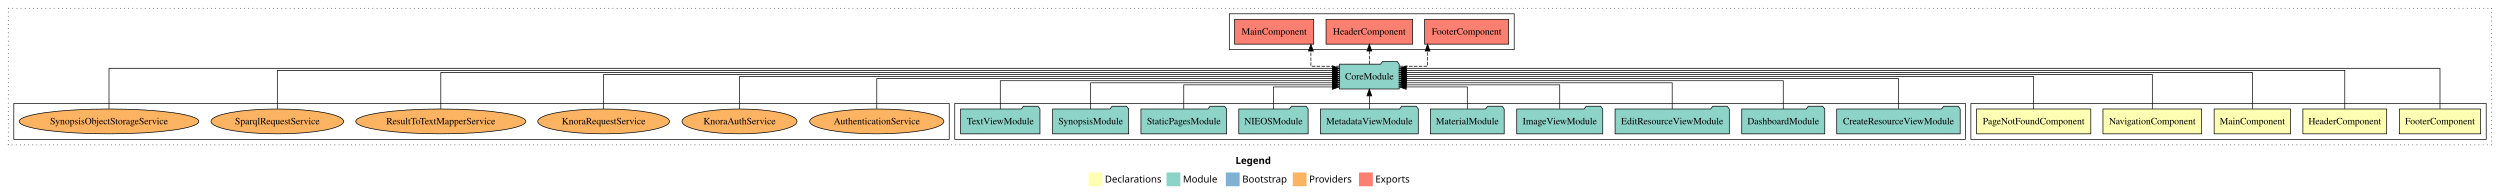
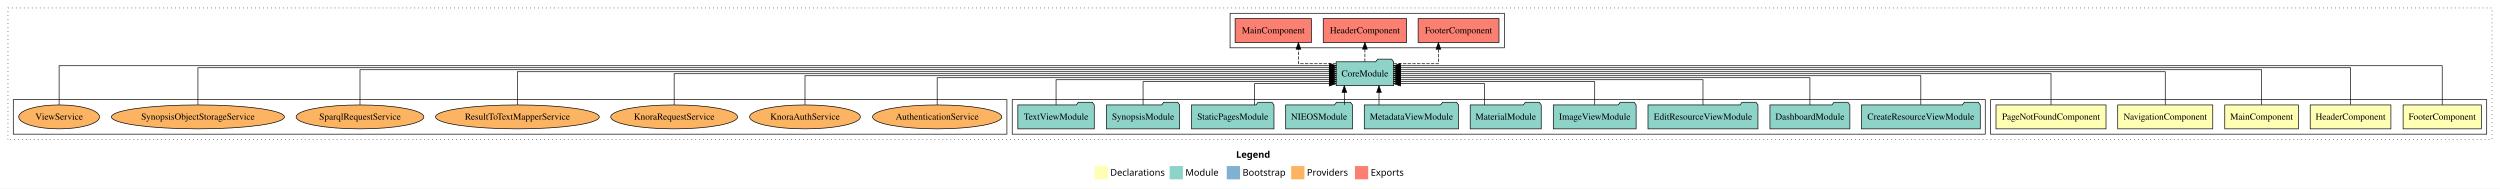
- <svg xmlns="http://www.w3.org/2000/svg" width="3624pt" height="284pt" viewBox="0.00 0.00 3624.00 284.00">
+ <svg xmlns="http://www.w3.org/2000/svg" width="3764pt" height="284pt" viewBox="0.00 0.00 3764.00 284.00">
  <g id="graph0" class="graph" transform="scale(1 1) rotate(0) translate(4 280)">
-     <polygon fill="#ffffff" stroke="transparent" points="-4,4 -4,-280 3620,-280 3620,4 -4,4" />
-     <text text-anchor="start" x="1787.009" y="-42.4" font-family="sans-serif" font-weight="bold" font-size="14.00" fill="#000000">Legend</text>
-     <polygon fill="#ffffb3" stroke="transparent" points="1574,-10 1574,-30 1594,-30 1594,-10 1574,-10" />
-     <text text-anchor="start" x="1597.629" y="-15.4" font-family="sans-serif" font-size="14.00" fill="#000000">  Declarations</text>
-     <polygon fill="#8dd3c7" stroke="transparent" points="1687,-10 1687,-30 1707,-30 1707,-10 1687,-10" />
-     <text text-anchor="start" x="1710.725" y="-15.4" font-family="sans-serif" font-size="14.00" fill="#000000">  Module</text>
-     <polygon fill="#80b1d3" stroke="transparent" points="1773,-10 1773,-30 1793,-30 1793,-10 1773,-10" />
-     <text text-anchor="start" x="1796.781" y="-15.4" font-family="sans-serif" font-size="14.00" fill="#000000">  Bootstrap</text>
-     <polygon fill="#fdb462" stroke="transparent" points="1870,-10 1870,-30 1890,-30 1890,-10 1870,-10" />
-     <text text-anchor="start" x="1893.673" y="-15.4" font-family="sans-serif" font-size="14.00" fill="#000000">  Providers</text>
-     <polygon fill="#fb8072" stroke="transparent" points="1966,-10 1966,-30 1986,-30 1986,-10 1966,-10" />
-     <text text-anchor="start" x="1989.726" y="-15.4" font-family="sans-serif" font-size="14.00" fill="#000000">  Exports</text>
+     <polygon fill="#ffffff" stroke="transparent" points="-4,4 -4,-280 3760,-280 3760,4 -4,4" />
+     <text text-anchor="start" x="1857.009" y="-42.4" font-family="sans-serif" font-weight="bold" font-size="14.00" fill="#000000">Legend</text>
+     <polygon fill="#ffffb3" stroke="transparent" points="1644,-10 1644,-30 1664,-30 1664,-10 1644,-10" />
+     <text text-anchor="start" x="1667.629" y="-15.4" font-family="sans-serif" font-size="14.00" fill="#000000">  Declarations</text>
+     <polygon fill="#8dd3c7" stroke="transparent" points="1757,-10 1757,-30 1777,-30 1777,-10 1757,-10" />
+     <text text-anchor="start" x="1780.725" y="-15.4" font-family="sans-serif" font-size="14.00" fill="#000000">  Module</text>
+     <polygon fill="#80b1d3" stroke="transparent" points="1843,-10 1843,-30 1863,-30 1863,-10 1843,-10" />
+     <text text-anchor="start" x="1866.781" y="-15.4" font-family="sans-serif" font-size="14.00" fill="#000000">  Bootstrap</text>
+     <polygon fill="#fdb462" stroke="transparent" points="1940,-10 1940,-30 1960,-30 1960,-10 1940,-10" />
+     <text text-anchor="start" x="1963.673" y="-15.4" font-family="sans-serif" font-size="14.00" fill="#000000">  Providers</text>
+     <polygon fill="#fb8072" stroke="transparent" points="2036,-10 2036,-30 2056,-30 2056,-10 2036,-10" />
+     <text text-anchor="start" x="2059.726" y="-15.4" font-family="sans-serif" font-size="14.00" fill="#000000">  Exports</text>
    <g id="clust1" class="cluster">
-       <polygon fill="none" stroke="#000000" stroke-dasharray="1,5" points="8,-70 8,-268 3608,-268 3608,-70 8,-70" />
+       <polygon fill="none" stroke="#000000" stroke-dasharray="1,5" points="8,-70 8,-268 3748,-268 3748,-70 8,-70" />
    </g>
    <g id="clust2" class="cluster">
-       <polygon fill="none" stroke="#000000" points="2853,-78 2853,-130 3600,-130 3600,-78 2853,-78" />
+       <polygon fill="none" stroke="#000000" points="2993,-78 2993,-130 3740,-130 3740,-78 2993,-78" />
    </g>
    <g id="clust8" class="cluster">
-       <polygon fill="none" stroke="#000000" points="1380,-78 1380,-130 2845,-130 2845,-78 1380,-78" />
+       <polygon fill="none" stroke="#000000" points="1520,-78 1520,-130 2985,-130 2985,-78 1520,-78" />
    </g>
    <g id="clust9" class="cluster">
-       <polygon fill="none" stroke="#000000" points="1778,-208 1778,-260 2191,-260 2191,-208 1778,-208" />
+       <polygon fill="none" stroke="#000000" points="1848,-208 1848,-260 2261,-260 2261,-208 1848,-208" />
    </g>
    <g id="clust11" class="cluster">
-       <polygon fill="none" stroke="#000000" points="16,-78 16,-130 1372,-130 1372,-78 16,-78" />
+       <polygon fill="none" stroke="#000000" points="16,-78 16,-130 1512,-130 1512,-78 16,-78" />
    </g>
    <g id="node1" class="node">
-       <polygon fill="#ffffb3" stroke="#000000" points="3591.881,-122 3474.119,-122 3474.119,-86 3591.881,-86 3591.881,-122" />
-       <text text-anchor="middle" x="3533" y="-99.8" font-family="Times,serif" font-size="14.00" fill="#000000">FooterComponent</text>
+       <polygon fill="#ffffb3" stroke="#000000" points="3731.881,-122 3614.119,-122 3614.119,-86 3731.881,-86 3731.881,-122" />
+       <text text-anchor="middle" x="3673" y="-99.8" font-family="Times,serif" font-size="14.00" fill="#000000">FooterComponent</text>
    </g>
    <g id="node6" class="node">
-       <polygon fill="#8dd3c7" stroke="#000000" points="2024.262,-187 2021.262,-191 2000.262,-191 1997.262,-187 1937.738,-187 1937.738,-151 2024.262,-151 2024.262,-187" />
-       <text text-anchor="middle" x="1981" y="-164.8" font-family="Times,serif" font-size="14.00" fill="#000000">CoreModule</text>
+       <polygon fill="#8dd3c7" stroke="#000000" points="2094.262,-187 2091.262,-191 2070.262,-191 2067.262,-187 2007.738,-187 2007.738,-151 2094.262,-151 2094.262,-187" />
+       <text text-anchor="middle" x="2051" y="-164.8" font-family="Times,serif" font-size="14.00" fill="#000000">CoreModule</text>
    </g>
    <g id="edge1" class="edge">
-       <path fill="none" stroke="#000000" d="M3533,-122.248C3533,-145.018 3533,-181 3533,-181 3533,-181 2034.538,-181 2034.538,-181" />
-       <polygon fill="#000000" stroke="#000000" points="2034.538,-177.5 2024.538,-181 2034.538,-184.5 2034.538,-177.5" />
+       <path fill="none" stroke="#000000" d="M3673,-122.248C3673,-145.018 3673,-181 3673,-181 3673,-181 2104.385,-181 2104.385,-181" />
+       <polygon fill="#000000" stroke="#000000" points="2104.385,-177.5 2094.385,-181 2104.385,-184.5 2104.385,-177.5" />
    </g>
    <g id="node2" class="node">
-       <polygon fill="#ffffb3" stroke="#000000" points="3455.744,-122 3334.256,-122 3334.256,-86 3455.744,-86 3455.744,-122" />
-       <text text-anchor="middle" x="3395" y="-99.8" font-family="Times,serif" font-size="14.00" fill="#000000">HeaderComponent</text>
+       <polygon fill="#ffffb3" stroke="#000000" points="3595.744,-122 3474.256,-122 3474.256,-86 3595.744,-86 3595.744,-122" />
+       <text text-anchor="middle" x="3535" y="-99.8" font-family="Times,serif" font-size="14.00" fill="#000000">HeaderComponent</text>
    </g>
    <g id="edge2" class="edge">
-       <path fill="none" stroke="#000000" d="M3395,-122.292C3395,-144.206 3395,-178 3395,-178 3395,-178 2034.479,-178 2034.479,-178" />
-       <polygon fill="#000000" stroke="#000000" points="2034.479,-174.5 2024.479,-178 2034.479,-181.5 2034.479,-174.5" />
+       <path fill="none" stroke="#000000" d="M3535,-122.292C3535,-144.206 3535,-178 3535,-178 3535,-178 2104.61,-178 2104.61,-178" />
+       <polygon fill="#000000" stroke="#000000" points="2104.61,-174.5 2094.61,-178 2104.61,-181.5 2104.61,-174.5" />
    </g>
    <g id="node3" class="node">
-       <polygon fill="#ffffb3" stroke="#000000" points="3316.382,-122 3205.618,-122 3205.618,-86 3316.382,-86 3316.382,-122" />
-       <text text-anchor="middle" x="3261" y="-99.8" font-family="Times,serif" font-size="14.00" fill="#000000">MainComponent</text>
+       <polygon fill="#ffffb3" stroke="#000000" points="3456.382,-122 3345.618,-122 3345.618,-86 3456.382,-86 3456.382,-122" />
+       <text text-anchor="middle" x="3401" y="-99.8" font-family="Times,serif" font-size="14.00" fill="#000000">MainComponent</text>
    </g>
    <g id="edge3" class="edge">
-       <path fill="none" stroke="#000000" d="M3261,-122.284C3261,-143.321 3261,-175 3261,-175 3261,-175 2034.321,-175 2034.321,-175" />
-       <polygon fill="#000000" stroke="#000000" points="2034.321,-171.5 2024.321,-175 2034.321,-178.5 2034.321,-171.5" />
+       <path fill="none" stroke="#000000" d="M3401,-122.284C3401,-143.321 3401,-175 3401,-175 3401,-175 2104.388,-175 2104.388,-175" />
+       <polygon fill="#000000" stroke="#000000" points="2104.388,-171.5 2094.388,-175 2104.388,-178.5 2104.388,-171.5" />
    </g>
    <g id="node4" class="node">
-       <polygon fill="#ffffb3" stroke="#000000" points="3187.541,-122 3044.459,-122 3044.459,-86 3187.541,-86 3187.541,-122" />
-       <text text-anchor="middle" x="3116" y="-99.8" font-family="Times,serif" font-size="14.00" fill="#000000">NavigationComponent</text>
+       <polygon fill="#ffffb3" stroke="#000000" points="3327.541,-122 3184.459,-122 3184.459,-86 3327.541,-86 3327.541,-122" />
+       <text text-anchor="middle" x="3256" y="-99.8" font-family="Times,serif" font-size="14.00" fill="#000000">NavigationComponent</text>
    </g>
    <g id="edge4" class="edge">
-       <path fill="none" stroke="#000000" d="M3116,-122.223C3116,-142.365 3116,-172 3116,-172 3116,-172 2034.452,-172 2034.452,-172" />
-       <polygon fill="#000000" stroke="#000000" points="2034.452,-168.5 2024.452,-172 2034.452,-175.5 2034.452,-168.5" />
+       <path fill="none" stroke="#000000" d="M3256,-122.223C3256,-142.365 3256,-172 3256,-172 3256,-172 2104.599,-172 2104.599,-172" />
+       <polygon fill="#000000" stroke="#000000" points="2104.599,-168.5 2094.599,-172 2104.598,-175.5 2104.599,-168.5" />
    </g>
    <g id="node5" class="node">
-       <polygon fill="#ffffb3" stroke="#000000" points="3026.824,-122 2861.176,-122 2861.176,-86 3026.824,-86 3026.824,-122" />
-       <text text-anchor="middle" x="2944" y="-99.8" font-family="Times,serif" font-size="14.00" fill="#000000">PageNotFoundComponent</text>
+       <polygon fill="#ffffb3" stroke="#000000" points="3166.824,-122 3001.176,-122 3001.176,-86 3166.824,-86 3166.824,-122" />
+       <text text-anchor="middle" x="3084" y="-99.8" font-family="Times,serif" font-size="14.00" fill="#000000">PageNotFoundComponent</text>
    </g>
    <g id="edge5" class="edge">
-       <path fill="none" stroke="#000000" d="M2944,-122.106C2944,-141.339 2944,-169 2944,-169 2944,-169 2034.564,-169 2034.564,-169" />
-       <polygon fill="#000000" stroke="#000000" points="2034.564,-165.5 2024.564,-169 2034.564,-172.5 2034.564,-165.5" />
+       <path fill="none" stroke="#000000" d="M3084,-122.106C3084,-141.339 3084,-169 3084,-169 3084,-169 2104.399,-169 2104.399,-169" />
+       <polygon fill="#000000" stroke="#000000" points="2104.399,-165.5 2094.399,-169 2104.399,-172.5 2104.399,-165.5" />
    </g>
    <g id="node17" class="node">
-       <polygon fill="#fb8072" stroke="#000000" points="2182.881,-252 2061.119,-252 2061.119,-216 2182.881,-216 2182.881,-252" />
-       <text text-anchor="middle" x="2122" y="-229.8" font-family="Times,serif" font-size="14.00" fill="#000000">FooterComponent </text>
+       <polygon fill="#fb8072" stroke="#000000" points="2252.881,-252 2131.119,-252 2131.119,-216 2252.881,-216 2252.881,-252" />
+       <text text-anchor="middle" x="2192" y="-229.8" font-family="Times,serif" font-size="14.00" fill="#000000">FooterComponent </text>
    </g>
    <g id="edge16" class="edge">
-       <path fill="none" stroke="#000000" stroke-dasharray="5,2" d="M2024.69,-184C2045.287,-184 2065.412,-184 2065.412,-184 2065.412,-184 2065.412,-205.949 2065.412,-205.949" />
-       <polygon fill="#000000" stroke="#000000" points="2061.912,-205.949 2065.412,-215.949 2068.912,-205.949 2061.912,-205.949" />
+       <path fill="none" stroke="#000000" stroke-dasharray="5,2" d="M2094.411,-184C2125.409,-184 2161.643,-184 2161.643,-184 2161.643,-184 2161.643,-205.949 2161.643,-205.949" />
+       <polygon fill="#000000" stroke="#000000" points="2158.143,-205.949 2161.643,-215.949 2165.143,-205.949 2158.143,-205.949" />
    </g>
    <g id="node18" class="node">
-       <polygon fill="#fb8072" stroke="#000000" points="2043.744,-252 1918.256,-252 1918.256,-216 2043.744,-216 2043.744,-252" />
-       <text text-anchor="middle" x="1981" y="-229.8" font-family="Times,serif" font-size="14.00" fill="#000000">HeaderComponent </text>
+       <polygon fill="#fb8072" stroke="#000000" points="2113.744,-252 1988.256,-252 1988.256,-216 2113.744,-216 2113.744,-252" />
+       <text text-anchor="middle" x="2051" y="-229.8" font-family="Times,serif" font-size="14.00" fill="#000000">HeaderComponent </text>
    </g>
    <g id="edge17" class="edge">
-       <path fill="none" stroke="#000000" stroke-dasharray="5,2" d="M1981,-187.106C1981,-187.106 1981,-205.991 1981,-205.991" />
-       <polygon fill="#000000" stroke="#000000" points="1977.5,-205.991 1981,-215.991 1984.5,-205.991 1977.5,-205.991" />
+       <path fill="none" stroke="#000000" stroke-dasharray="5,2" d="M2051,-187.106C2051,-187.106 2051,-205.991 2051,-205.991" />
+       <polygon fill="#000000" stroke="#000000" points="2047.5,-205.991 2051,-215.991 2054.5,-205.991 2047.5,-205.991" />
    </g>
    <g id="node19" class="node">
-       <polygon fill="#fb8072" stroke="#000000" points="1900.383,-252 1785.617,-252 1785.617,-216 1900.383,-216 1900.383,-252" />
-       <text text-anchor="middle" x="1843" y="-229.8" font-family="Times,serif" font-size="14.00" fill="#000000">MainComponent </text>
+       <polygon fill="#fb8072" stroke="#000000" points="1970.383,-252 1855.617,-252 1855.617,-216 1970.383,-216 1970.383,-252" />
+       <text text-anchor="middle" x="1913" y="-229.8" font-family="Times,serif" font-size="14.00" fill="#000000">MainComponent </text>
    </g>
    <g id="edge18" class="edge">
-       <path fill="none" stroke="#000000" stroke-dasharray="5,2" d="M1937.65,-184C1916.807,-184 1896.285,-184 1896.285,-184 1896.285,-184 1896.285,-205.949 1896.285,-205.949" />
-       <polygon fill="#000000" stroke="#000000" points="1892.785,-205.949 1896.285,-215.949 1899.785,-205.949 1892.785,-205.949" />
+       <path fill="none" stroke="#000000" stroke-dasharray="5,2" d="M2007.679,-184C1980.628,-184 1950.906,-184 1950.906,-184 1950.906,-184 1950.906,-205.949 1950.906,-205.949" />
+       <polygon fill="#000000" stroke="#000000" points="1947.406,-205.949 1950.906,-215.949 1954.406,-205.949 1947.406,-205.949" />
    </g>
    <g id="node7" class="node">
-       <polygon fill="#8dd3c7" stroke="#000000" points="2837.486,-122 2834.486,-126 2813.486,-126 2810.486,-122 2658.514,-122 2658.514,-86 2837.486,-86 2837.486,-122" />
-       <text text-anchor="middle" x="2748" y="-99.8" font-family="Times,serif" font-size="14.00" fill="#000000">CreateResourceViewModule</text>
+       <polygon fill="#8dd3c7" stroke="#000000" points="2977.486,-122 2974.486,-126 2953.486,-126 2950.486,-122 2798.514,-122 2798.514,-86 2977.486,-86 2977.486,-122" />
+       <text text-anchor="middle" x="2888" y="-99.8" font-family="Times,serif" font-size="14.00" fill="#000000">CreateResourceViewModule</text>
    </g>
    <g id="edge6" class="edge">
-       <path fill="none" stroke="#000000" d="M2748,-122.267C2748,-140.555 2748,-166 2748,-166 2748,-166 2034.435,-166 2034.435,-166" />
-       <polygon fill="#000000" stroke="#000000" points="2034.435,-162.5 2024.435,-166 2034.435,-169.5 2034.435,-162.5" />
+       <path fill="none" stroke="#000000" d="M2888,-122.267C2888,-140.555 2888,-166 2888,-166 2888,-166 2104.53,-166 2104.53,-166" />
+       <polygon fill="#000000" stroke="#000000" points="2104.53,-162.5 2094.53,-166 2104.53,-169.5 2104.53,-162.5" />
    </g>
    <g id="node8" class="node">
-       <polygon fill="#8dd3c7" stroke="#000000" points="2641.191,-122 2638.191,-126 2617.191,-126 2614.191,-122 2520.809,-122 2520.809,-86 2641.191,-86 2641.191,-122" />
-       <text text-anchor="middle" x="2581" y="-99.8" font-family="Times,serif" font-size="14.00" fill="#000000">DashboardModule</text>
+       <polygon fill="#8dd3c7" stroke="#000000" points="2781.191,-122 2778.191,-126 2757.191,-126 2754.191,-122 2660.809,-122 2660.809,-86 2781.191,-86 2781.191,-122" />
+       <text text-anchor="middle" x="2721" y="-99.8" font-family="Times,serif" font-size="14.00" fill="#000000">DashboardModule</text>
    </g>
    <g id="edge7" class="edge">
-       <path fill="none" stroke="#000000" d="M2581,-122.022C2581,-139.373 2581,-163 2581,-163 2581,-163 2034.634,-163 2034.634,-163" />
-       <polygon fill="#000000" stroke="#000000" points="2034.634,-159.5 2024.634,-163 2034.634,-166.5 2034.634,-159.5" />
+       <path fill="none" stroke="#000000" d="M2721,-122.022C2721,-139.373 2721,-163 2721,-163 2721,-163 2104.444,-163 2104.444,-163" />
+       <polygon fill="#000000" stroke="#000000" points="2104.444,-159.5 2094.444,-163 2104.444,-166.5 2104.444,-159.5" />
    </g>
    <g id="node9" class="node">
-       <polygon fill="#8dd3c7" stroke="#000000" points="2502.788,-122 2499.788,-126 2478.788,-126 2475.788,-122 2337.212,-122 2337.212,-86 2502.788,-86 2502.788,-122" />
-       <text text-anchor="middle" x="2420" y="-99.8" font-family="Times,serif" font-size="14.00" fill="#000000">EditResourceViewModule</text>
+       <polygon fill="#8dd3c7" stroke="#000000" points="2642.788,-122 2639.788,-126 2618.788,-126 2615.788,-122 2477.212,-122 2477.212,-86 2642.788,-86 2642.788,-122" />
+       <text text-anchor="middle" x="2560" y="-99.8" font-family="Times,serif" font-size="14.00" fill="#000000">EditResourceViewModule</text>
    </g>
    <g id="edge8" class="edge">
-       <path fill="none" stroke="#000000" d="M2420,-122.027C2420,-138.398 2420,-160 2420,-160 2420,-160 2034.294,-160 2034.294,-160" />
-       <polygon fill="#000000" stroke="#000000" points="2034.294,-156.5 2024.294,-160 2034.294,-163.5 2034.294,-156.5" />
+       <path fill="none" stroke="#000000" d="M2560,-122.027C2560,-138.398 2560,-160 2560,-160 2560,-160 2104.397,-160 2104.397,-160" />
+       <polygon fill="#000000" stroke="#000000" points="2104.397,-156.5 2094.397,-160 2104.397,-163.5 2104.397,-156.5" />
    </g>
    <g id="node10" class="node">
-       <polygon fill="#8dd3c7" stroke="#000000" points="2319.349,-122 2316.349,-126 2295.349,-126 2292.349,-122 2194.651,-122 2194.651,-86 2319.349,-86 2319.349,-122" />
-       <text text-anchor="middle" x="2257" y="-99.8" font-family="Times,serif" font-size="14.00" fill="#000000">ImageViewModule</text>
+       <polygon fill="#8dd3c7" stroke="#000000" points="2459.349,-122 2456.349,-126 2435.349,-126 2432.349,-122 2334.651,-122 2334.651,-86 2459.349,-86 2459.349,-122" />
+       <text text-anchor="middle" x="2397" y="-99.8" font-family="Times,serif" font-size="14.00" fill="#000000">ImageViewModule</text>
    </g>
    <g id="edge9" class="edge">
-       <path fill="none" stroke="#000000" d="M2257,-122.24C2257,-137.571 2257,-157 2257,-157 2257,-157 2034.429,-157 2034.429,-157" />
-       <polygon fill="#000000" stroke="#000000" points="2034.429,-153.5 2024.429,-157 2034.429,-160.5 2034.429,-153.5" />
+       <path fill="none" stroke="#000000" d="M2397,-122.24C2397,-137.571 2397,-157 2397,-157 2397,-157 2104.471,-157 2104.471,-157" />
+       <polygon fill="#000000" stroke="#000000" points="2104.471,-153.5 2094.471,-157 2104.471,-160.5 2104.471,-153.5" />
    </g>
    <g id="node11" class="node">
-       <polygon fill="#8dd3c7" stroke="#000000" points="2176.471,-122 2173.471,-126 2152.471,-126 2149.471,-122 2069.529,-122 2069.529,-86 2176.471,-86 2176.471,-122" />
-       <text text-anchor="middle" x="2123" y="-99.8" font-family="Times,serif" font-size="14.00" fill="#000000">MaterialModule</text>
+       <polygon fill="#8dd3c7" stroke="#000000" points="2316.471,-122 2313.471,-126 2292.471,-126 2289.471,-122 2209.529,-122 2209.529,-86 2316.471,-86 2316.471,-122" />
+       <text text-anchor="middle" x="2263" y="-99.8" font-family="Times,serif" font-size="14.00" fill="#000000">MaterialModule</text>
    </g>
    <g id="edge10" class="edge">
-       <path fill="none" stroke="#000000" d="M2123,-122.051C2123,-136.373 2123,-154 2123,-154 2123,-154 2034.376,-154 2034.376,-154" />
-       <polygon fill="#000000" stroke="#000000" points="2034.376,-150.5 2024.376,-154 2034.376,-157.5 2034.376,-150.5" />
+       <path fill="none" stroke="#000000" d="M2231.103,-122.051C2231.103,-136.373 2231.103,-154 2231.103,-154 2231.103,-154 2104.598,-154 2104.598,-154" />
+       <polygon fill="#000000" stroke="#000000" points="2104.598,-150.5 2094.598,-154 2104.598,-157.5 2104.598,-150.5" />
    </g>
    <g id="node12" class="node">
-       <polygon fill="#8dd3c7" stroke="#000000" points="2051.952,-122 2048.952,-126 2027.952,-126 2024.952,-122 1910.048,-122 1910.048,-86 2051.952,-86 2051.952,-122" />
-       <text text-anchor="middle" x="1981" y="-99.8" font-family="Times,serif" font-size="14.00" fill="#000000">MetadataViewModule</text>
+       <polygon fill="#8dd3c7" stroke="#000000" points="2191.952,-122 2188.952,-126 2167.952,-126 2164.952,-122 2050.048,-122 2050.048,-86 2191.952,-86 2191.952,-122" />
+       <text text-anchor="middle" x="2121" y="-99.8" font-family="Times,serif" font-size="14.00" fill="#000000">MetadataViewModule</text>
    </g>
    <g id="edge11" class="edge">
-       <path fill="none" stroke="#000000" d="M1981,-122.106C1981,-122.106 1981,-140.991 1981,-140.991" />
-       <polygon fill="#000000" stroke="#000000" points="1977.5,-140.991 1981,-150.991 1984.5,-140.991 1977.5,-140.991" />
+       <path fill="none" stroke="#000000" d="M2072.202,-122.106C2072.202,-122.106 2072.202,-140.991 2072.202,-140.991" />
+       <polygon fill="#000000" stroke="#000000" points="2068.702,-140.991 2072.202,-150.991 2075.702,-140.991 2068.702,-140.991" />
    </g>
    <g id="node13" class="node">
-       <polygon fill="#8dd3c7" stroke="#000000" points="1892.259,-122 1889.259,-126 1868.259,-126 1865.259,-122 1791.741,-122 1791.741,-86 1892.259,-86 1892.259,-122" />
-       <text text-anchor="middle" x="1842" y="-99.8" font-family="Times,serif" font-size="14.00" fill="#000000">NIEOSModule</text>
+       <polygon fill="#8dd3c7" stroke="#000000" points="2032.259,-122 2029.259,-126 2008.259,-126 2005.259,-122 1931.741,-122 1931.741,-86 2032.259,-86 2032.259,-122" />
+       <text text-anchor="middle" x="1982" y="-99.8" font-family="Times,serif" font-size="14.00" fill="#000000">NIEOSModule</text>
    </g>
    <g id="edge12" class="edge">
-       <path fill="none" stroke="#000000" d="M1842,-122.051C1842,-136.373 1842,-154 1842,-154 1842,-154 1927.401,-154 1927.401,-154" />
-       <polygon fill="#000000" stroke="#000000" points="1927.401,-157.5 1937.401,-154 1927.401,-150.5 1927.401,-157.5" />
+       <path fill="none" stroke="#000000" d="M2019.999,-122.106C2019.999,-122.106 2019.999,-140.991 2019.999,-140.991" />
+       <polygon fill="#000000" stroke="#000000" points="2016.499,-140.991 2019.999,-150.991 2023.499,-140.991 2016.499,-140.991" />
    </g>
    <g id="node14" class="node">
-       <polygon fill="#8dd3c7" stroke="#000000" points="1774.09,-122 1771.09,-126 1750.09,-126 1747.09,-122 1649.91,-122 1649.91,-86 1774.09,-86 1774.09,-122" />
-       <text text-anchor="middle" x="1712" y="-99.8" font-family="Times,serif" font-size="14.00" fill="#000000">StaticPagesModule</text>
+       <polygon fill="#8dd3c7" stroke="#000000" points="1914.09,-122 1911.09,-126 1890.09,-126 1887.09,-122 1789.91,-122 1789.91,-86 1914.09,-86 1914.09,-122" />
+       <text text-anchor="middle" x="1852" y="-99.8" font-family="Times,serif" font-size="14.00" fill="#000000">StaticPagesModule</text>
    </g>
    <g id="edge13" class="edge">
-       <path fill="none" stroke="#000000" d="M1712,-122.24C1712,-137.571 1712,-157 1712,-157 1712,-157 1927.482,-157 1927.482,-157" />
-       <polygon fill="#000000" stroke="#000000" points="1927.482,-160.5 1937.482,-157 1927.482,-153.5 1927.482,-160.5" />
+       <path fill="none" stroke="#000000" d="M1884.927,-122.051C1884.927,-136.373 1884.927,-154 1884.927,-154 1884.927,-154 1997.366,-154 1997.366,-154" />
+       <polygon fill="#000000" stroke="#000000" points="1997.366,-157.5 2007.366,-154 1997.366,-150.5 1997.366,-157.5" />
    </g>
    <g id="node15" class="node">
-       <polygon fill="#8dd3c7" stroke="#000000" points="1632.112,-122 1629.112,-126 1608.112,-126 1605.112,-122 1521.888,-122 1521.888,-86 1632.112,-86 1632.112,-122" />
-       <text text-anchor="middle" x="1577" y="-99.8" font-family="Times,serif" font-size="14.00" fill="#000000">SynopsisModule</text>
+       <polygon fill="#8dd3c7" stroke="#000000" points="1772.112,-122 1769.112,-126 1748.112,-126 1745.112,-122 1661.888,-122 1661.888,-86 1772.112,-86 1772.112,-122" />
+       <text text-anchor="middle" x="1717" y="-99.8" font-family="Times,serif" font-size="14.00" fill="#000000">SynopsisModule</text>
    </g>
    <g id="edge14" class="edge">
-       <path fill="none" stroke="#000000" d="M1577,-122.027C1577,-138.398 1577,-160 1577,-160 1577,-160 1927.381,-160 1927.381,-160" />
-       <polygon fill="#000000" stroke="#000000" points="1927.381,-163.5 1937.381,-160 1927.381,-156.5 1927.381,-163.5" />
+       <path fill="none" stroke="#000000" d="M1717,-122.24C1717,-137.571 1717,-157 1717,-157 1717,-157 1997.678,-157 1997.678,-157" />
+       <polygon fill="#000000" stroke="#000000" points="1997.678,-160.5 2007.678,-157 1997.678,-153.5 1997.678,-160.5" />
    </g>
    <g id="node16" class="node">
-       <polygon fill="#8dd3c7" stroke="#000000" points="1503.527,-122 1500.527,-126 1479.527,-126 1476.527,-122 1388.473,-122 1388.473,-86 1503.527,-86 1503.527,-122" />
-       <text text-anchor="middle" x="1446" y="-99.8" font-family="Times,serif" font-size="14.00" fill="#000000">TextViewModule</text>
+       <polygon fill="#8dd3c7" stroke="#000000" points="1643.527,-122 1640.527,-126 1619.527,-126 1616.527,-122 1528.473,-122 1528.473,-86 1643.527,-86 1643.527,-122" />
+       <text text-anchor="middle" x="1586" y="-99.8" font-family="Times,serif" font-size="14.00" fill="#000000">TextViewModule</text>
    </g>
    <g id="edge15" class="edge">
-       <path fill="none" stroke="#000000" d="M1446,-122.022C1446,-139.373 1446,-163 1446,-163 1446,-163 1927.672,-163 1927.672,-163" />
-       <polygon fill="#000000" stroke="#000000" points="1927.672,-166.5 1937.672,-163 1927.672,-159.5 1927.672,-166.5" />
+       <path fill="none" stroke="#000000" d="M1586,-122.027C1586,-138.398 1586,-160 1586,-160 1586,-160 1997.671,-160 1997.671,-160" />
+       <polygon fill="#000000" stroke="#000000" points="1997.671,-163.5 2007.671,-160 1997.671,-156.5 1997.671,-163.5" />
    </g>
    <g id="node20" class="node">
-       <ellipse fill="#fdb462" stroke="#000000" cx="1267" cy="-104" rx="97.268" ry="18" />
-       <text text-anchor="middle" x="1267" y="-99.8" font-family="Times,serif" font-size="14.00" fill="#000000">AuthenticationService</text>
+       <ellipse fill="#fdb462" stroke="#000000" cx="1407" cy="-104" rx="97.268" ry="18" />
+       <text text-anchor="middle" x="1407" y="-99.8" font-family="Times,serif" font-size="14.00" fill="#000000">AuthenticationService</text>
    </g>
    <g id="edge19" class="edge">
-       <path fill="none" stroke="#000000" d="M1267,-122.267C1267,-140.555 1267,-166 1267,-166 1267,-166 1927.678,-166 1927.678,-166" />
-       <polygon fill="#000000" stroke="#000000" points="1927.678,-169.5 1937.678,-166 1927.678,-162.5 1927.678,-169.5" />
+       <path fill="none" stroke="#000000" d="M1407,-122.022C1407,-139.373 1407,-163 1407,-163 1407,-163 1997.494,-163 1997.494,-163" />
+       <polygon fill="#000000" stroke="#000000" points="1997.494,-166.5 2007.494,-163 1997.494,-159.5 1997.494,-166.5" />
    </g>
    <g id="node21" class="node">
-       <ellipse fill="#fdb462" stroke="#000000" cx="1068" cy="-104" rx="83.367" ry="18" />
-       <text text-anchor="middle" x="1068" y="-99.8" font-family="Times,serif" font-size="14.00" fill="#000000">KnoraAuthService</text>
+       <ellipse fill="#fdb462" stroke="#000000" cx="1208" cy="-104" rx="83.367" ry="18" />
+       <text text-anchor="middle" x="1208" y="-99.8" font-family="Times,serif" font-size="14.00" fill="#000000">KnoraAuthService</text>
    </g>
    <g id="edge20" class="edge">
-       <path fill="none" stroke="#000000" d="M1068,-122.106C1068,-141.339 1068,-169 1068,-169 1068,-169 1927.578,-169 1927.578,-169" />
-       <polygon fill="#000000" stroke="#000000" points="1927.578,-172.5 1937.578,-169 1927.578,-165.5 1927.578,-172.5" />
+       <path fill="none" stroke="#000000" d="M1208,-122.267C1208,-140.555 1208,-166 1208,-166 1208,-166 1997.452,-166 1997.452,-166" />
+       <polygon fill="#000000" stroke="#000000" points="1997.452,-169.5 2007.452,-166 1997.452,-162.5 1997.452,-169.5" />
    </g>
    <g id="node22" class="node">
-       <ellipse fill="#fdb462" stroke="#000000" cx="871" cy="-104" rx="95.464" ry="18" />
-       <text text-anchor="middle" x="871" y="-99.8" font-family="Times,serif" font-size="14.00" fill="#000000">KnoraRequestService</text>
+       <ellipse fill="#fdb462" stroke="#000000" cx="1011" cy="-104" rx="95.464" ry="18" />
+       <text text-anchor="middle" x="1011" y="-99.8" font-family="Times,serif" font-size="14.00" fill="#000000">KnoraRequestService</text>
    </g>
    <g id="edge21" class="edge">
-       <path fill="none" stroke="#000000" d="M871,-122.223C871,-142.365 871,-172 871,-172 871,-172 1927.487,-172 1927.487,-172" />
-       <polygon fill="#000000" stroke="#000000" points="1927.487,-175.5 1937.487,-172 1927.487,-168.5 1927.487,-175.5" />
+       <path fill="none" stroke="#000000" d="M1011,-122.106C1011,-141.339 1011,-169 1011,-169 1011,-169 1997.637,-169 1997.637,-169" />
+       <polygon fill="#000000" stroke="#000000" points="1997.637,-172.5 2007.637,-169 1997.637,-165.5 1997.637,-172.5" />
    </g>
    <g id="node23" class="node">
-       <ellipse fill="#fdb462" stroke="#000000" cx="635" cy="-104" rx="123.251" ry="18" />
-       <text text-anchor="middle" x="635" y="-99.8" font-family="Times,serif" font-size="14.00" fill="#000000">ResultToTextMapperService</text>
+       <ellipse fill="#fdb462" stroke="#000000" cx="775" cy="-104" rx="123.251" ry="18" />
+       <text text-anchor="middle" x="775" y="-99.8" font-family="Times,serif" font-size="14.00" fill="#000000">ResultToTextMapperService</text>
    </g>
    <g id="edge22" class="edge">
-       <path fill="none" stroke="#000000" d="M635,-122.284C635,-143.321 635,-175 635,-175 635,-175 1927.362,-175 1927.362,-175" />
-       <polygon fill="#000000" stroke="#000000" points="1927.362,-178.5 1937.362,-175 1927.362,-171.5 1927.362,-178.5" />
+       <path fill="none" stroke="#000000" d="M775,-122.223C775,-142.365 775,-172 775,-172 775,-172 1997.446,-172 1997.446,-172" />
+       <polygon fill="#000000" stroke="#000000" points="1997.446,-175.5 2007.446,-172 1997.446,-168.5 1997.446,-175.5" />
    </g>
    <g id="node24" class="node">
-       <ellipse fill="#fdb462" stroke="#000000" cx="398" cy="-104" rx="96.125" ry="18" />
-       <text text-anchor="middle" x="398" y="-99.8" font-family="Times,serif" font-size="14.00" fill="#000000">SparqlRequestService</text>
+       <ellipse fill="#fdb462" stroke="#000000" cx="538" cy="-104" rx="96.125" ry="18" />
+       <text text-anchor="middle" x="538" y="-99.8" font-family="Times,serif" font-size="14.00" fill="#000000">SparqlRequestService</text>
    </g>
    <g id="edge23" class="edge">
-       <path fill="none" stroke="#000000" d="M398,-122.292C398,-144.206 398,-178 398,-178 398,-178 1927.424,-178 1927.424,-178" />
-       <polygon fill="#000000" stroke="#000000" points="1927.424,-181.5 1937.424,-178 1927.424,-174.5 1927.424,-181.5" />
+       <path fill="none" stroke="#000000" d="M538,-122.284C538,-143.321 538,-175 538,-175 538,-175 1997.351,-175 1997.351,-175" />
+       <polygon fill="#000000" stroke="#000000" points="1997.351,-178.5 2007.351,-175 1997.351,-171.5 1997.351,-178.5" />
    </g>
    <g id="node25" class="node">
-       <ellipse fill="#fdb462" stroke="#000000" cx="154" cy="-104" rx="130.213" ry="18" />
-       <text text-anchor="middle" x="154" y="-99.8" font-family="Times,serif" font-size="14.00" fill="#000000">SynopsisObjectStorageService</text>
+       <ellipse fill="#fdb462" stroke="#000000" cx="294" cy="-104" rx="130.213" ry="18" />
+       <text text-anchor="middle" x="294" y="-99.8" font-family="Times,serif" font-size="14.00" fill="#000000">SynopsisObjectStorageService</text>
    </g>
    <g id="edge24" class="edge">
-       <path fill="none" stroke="#000000" d="M154,-122.248C154,-145.018 154,-181 154,-181 154,-181 1927.64,-181 1927.64,-181" />
-       <polygon fill="#000000" stroke="#000000" points="1927.64,-184.5 1937.64,-181 1927.64,-177.5 1927.64,-184.5" />
+       <path fill="none" stroke="#000000" d="M294,-122.292C294,-144.206 294,-178 294,-178 294,-178 1997.568,-178 1997.568,-178" />
+       <polygon fill="#000000" stroke="#000000" points="1997.568,-181.5 2007.568,-178 1997.568,-174.5 1997.568,-181.5" />
+     </g>
+     <g id="node26" class="node">
+       <ellipse fill="#fdb462" stroke="#000000" cx="85" cy="-104" rx="60.81" ry="18" />
+       <text text-anchor="middle" x="85" y="-99.8" font-family="Times,serif" font-size="14.00" fill="#000000">ViewService</text>
+     </g>
+     <g id="edge25" class="edge">
+       <path fill="none" stroke="#000000" d="M85,-122.248C85,-145.018 85,-181 85,-181 85,-181 1997.646,-181 1997.646,-181" />
+       <polygon fill="#000000" stroke="#000000" points="1997.646,-184.5 2007.646,-181 1997.646,-177.5 1997.646,-184.5" />
    </g>
  </g>
</svg>
